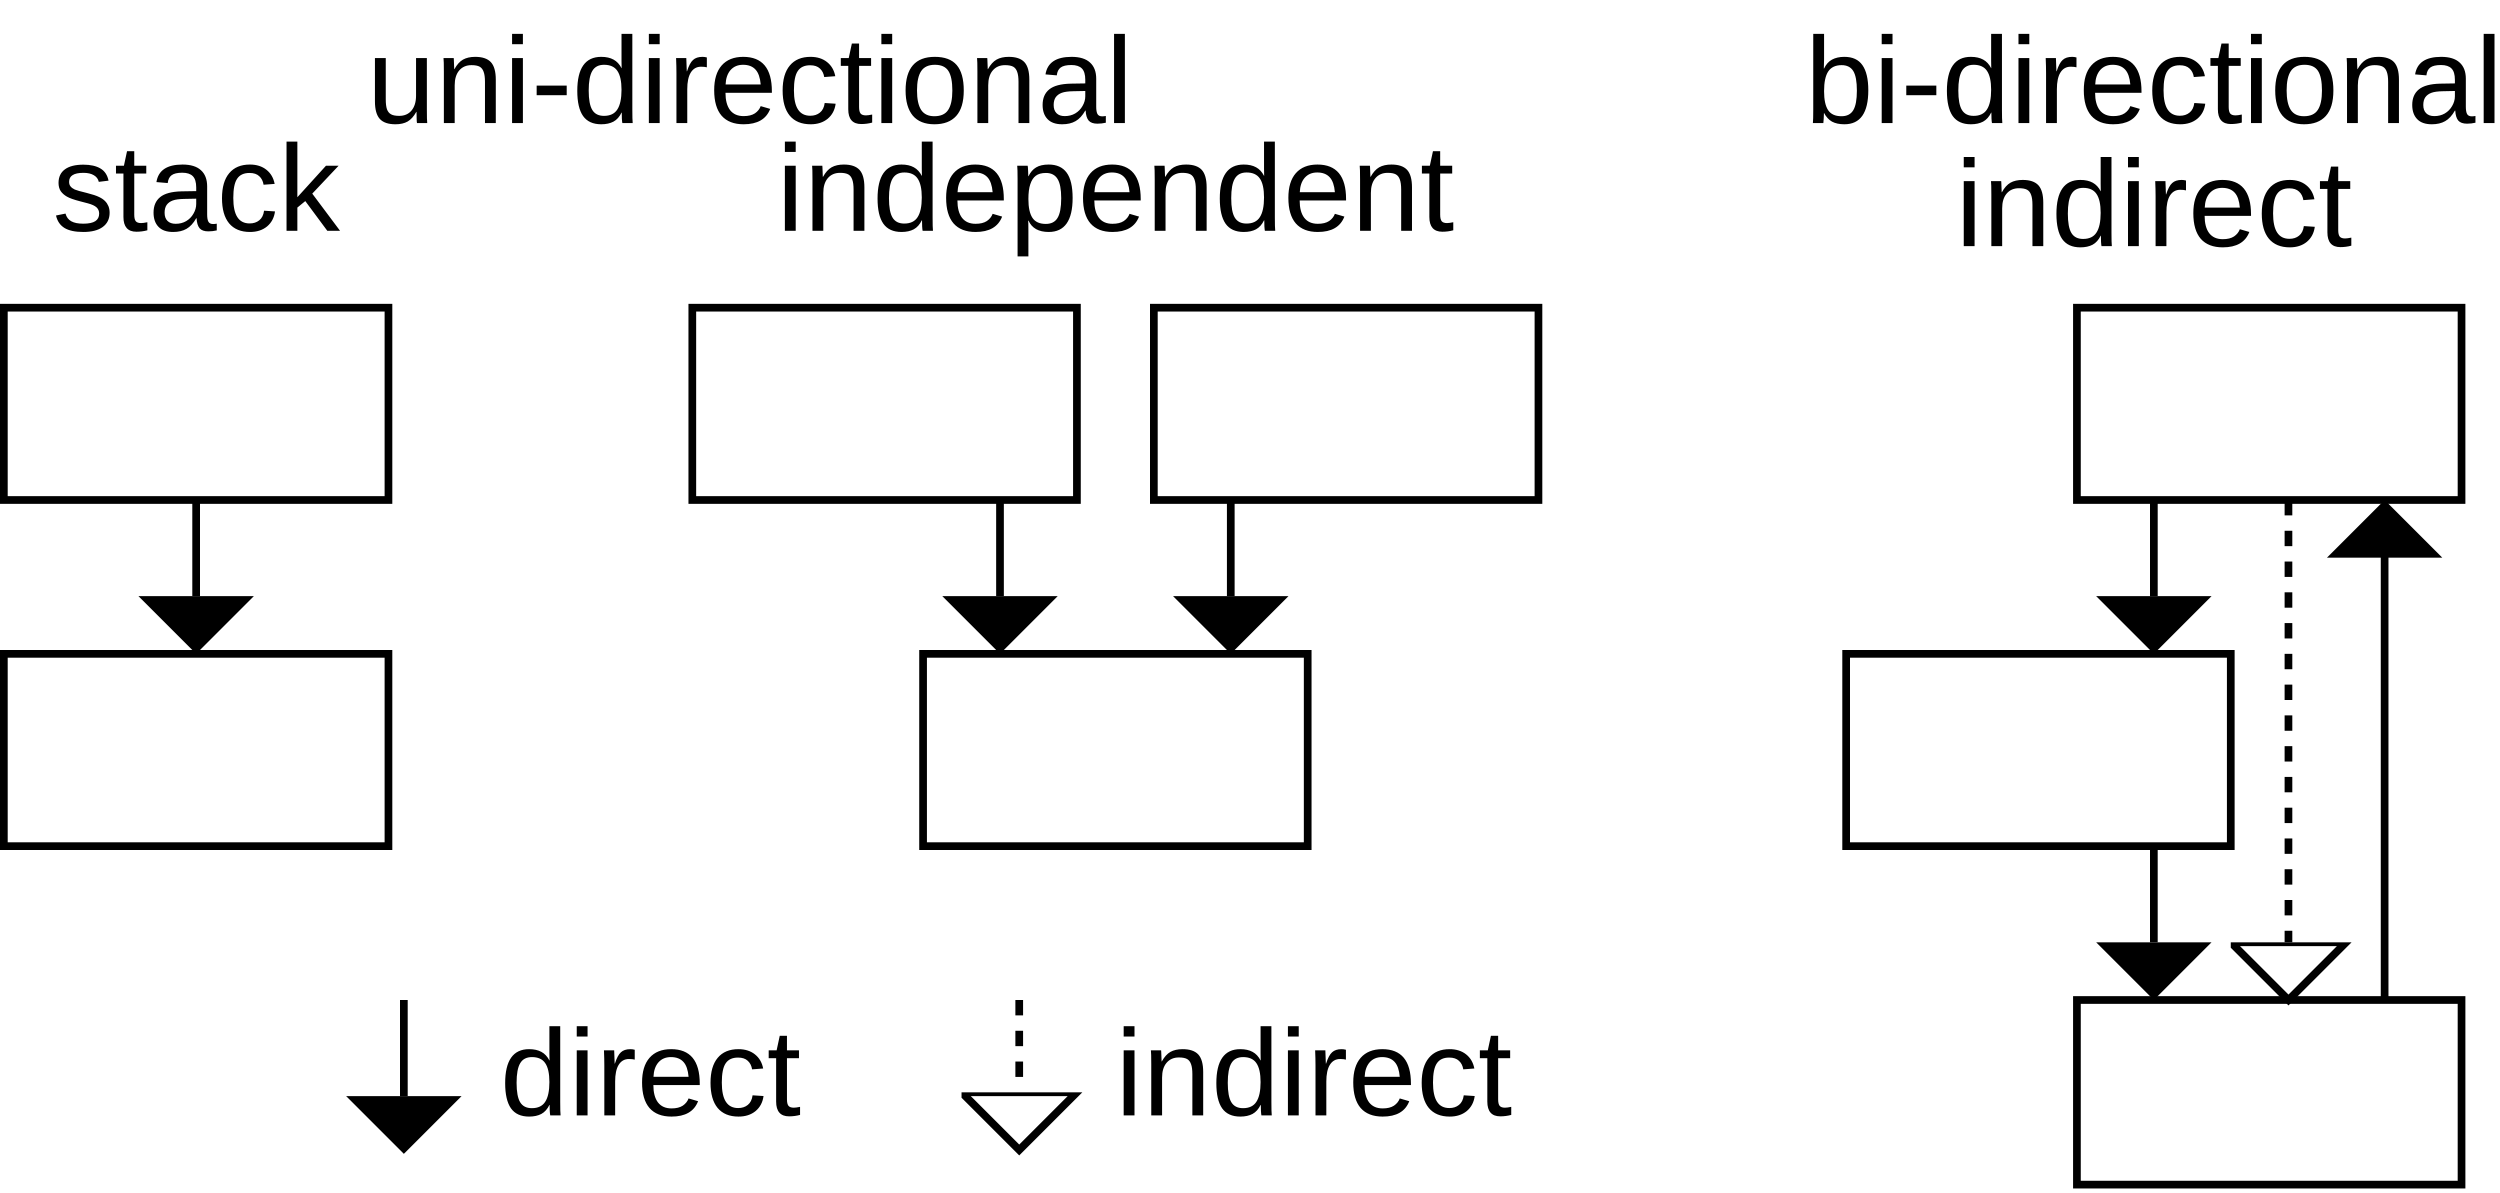
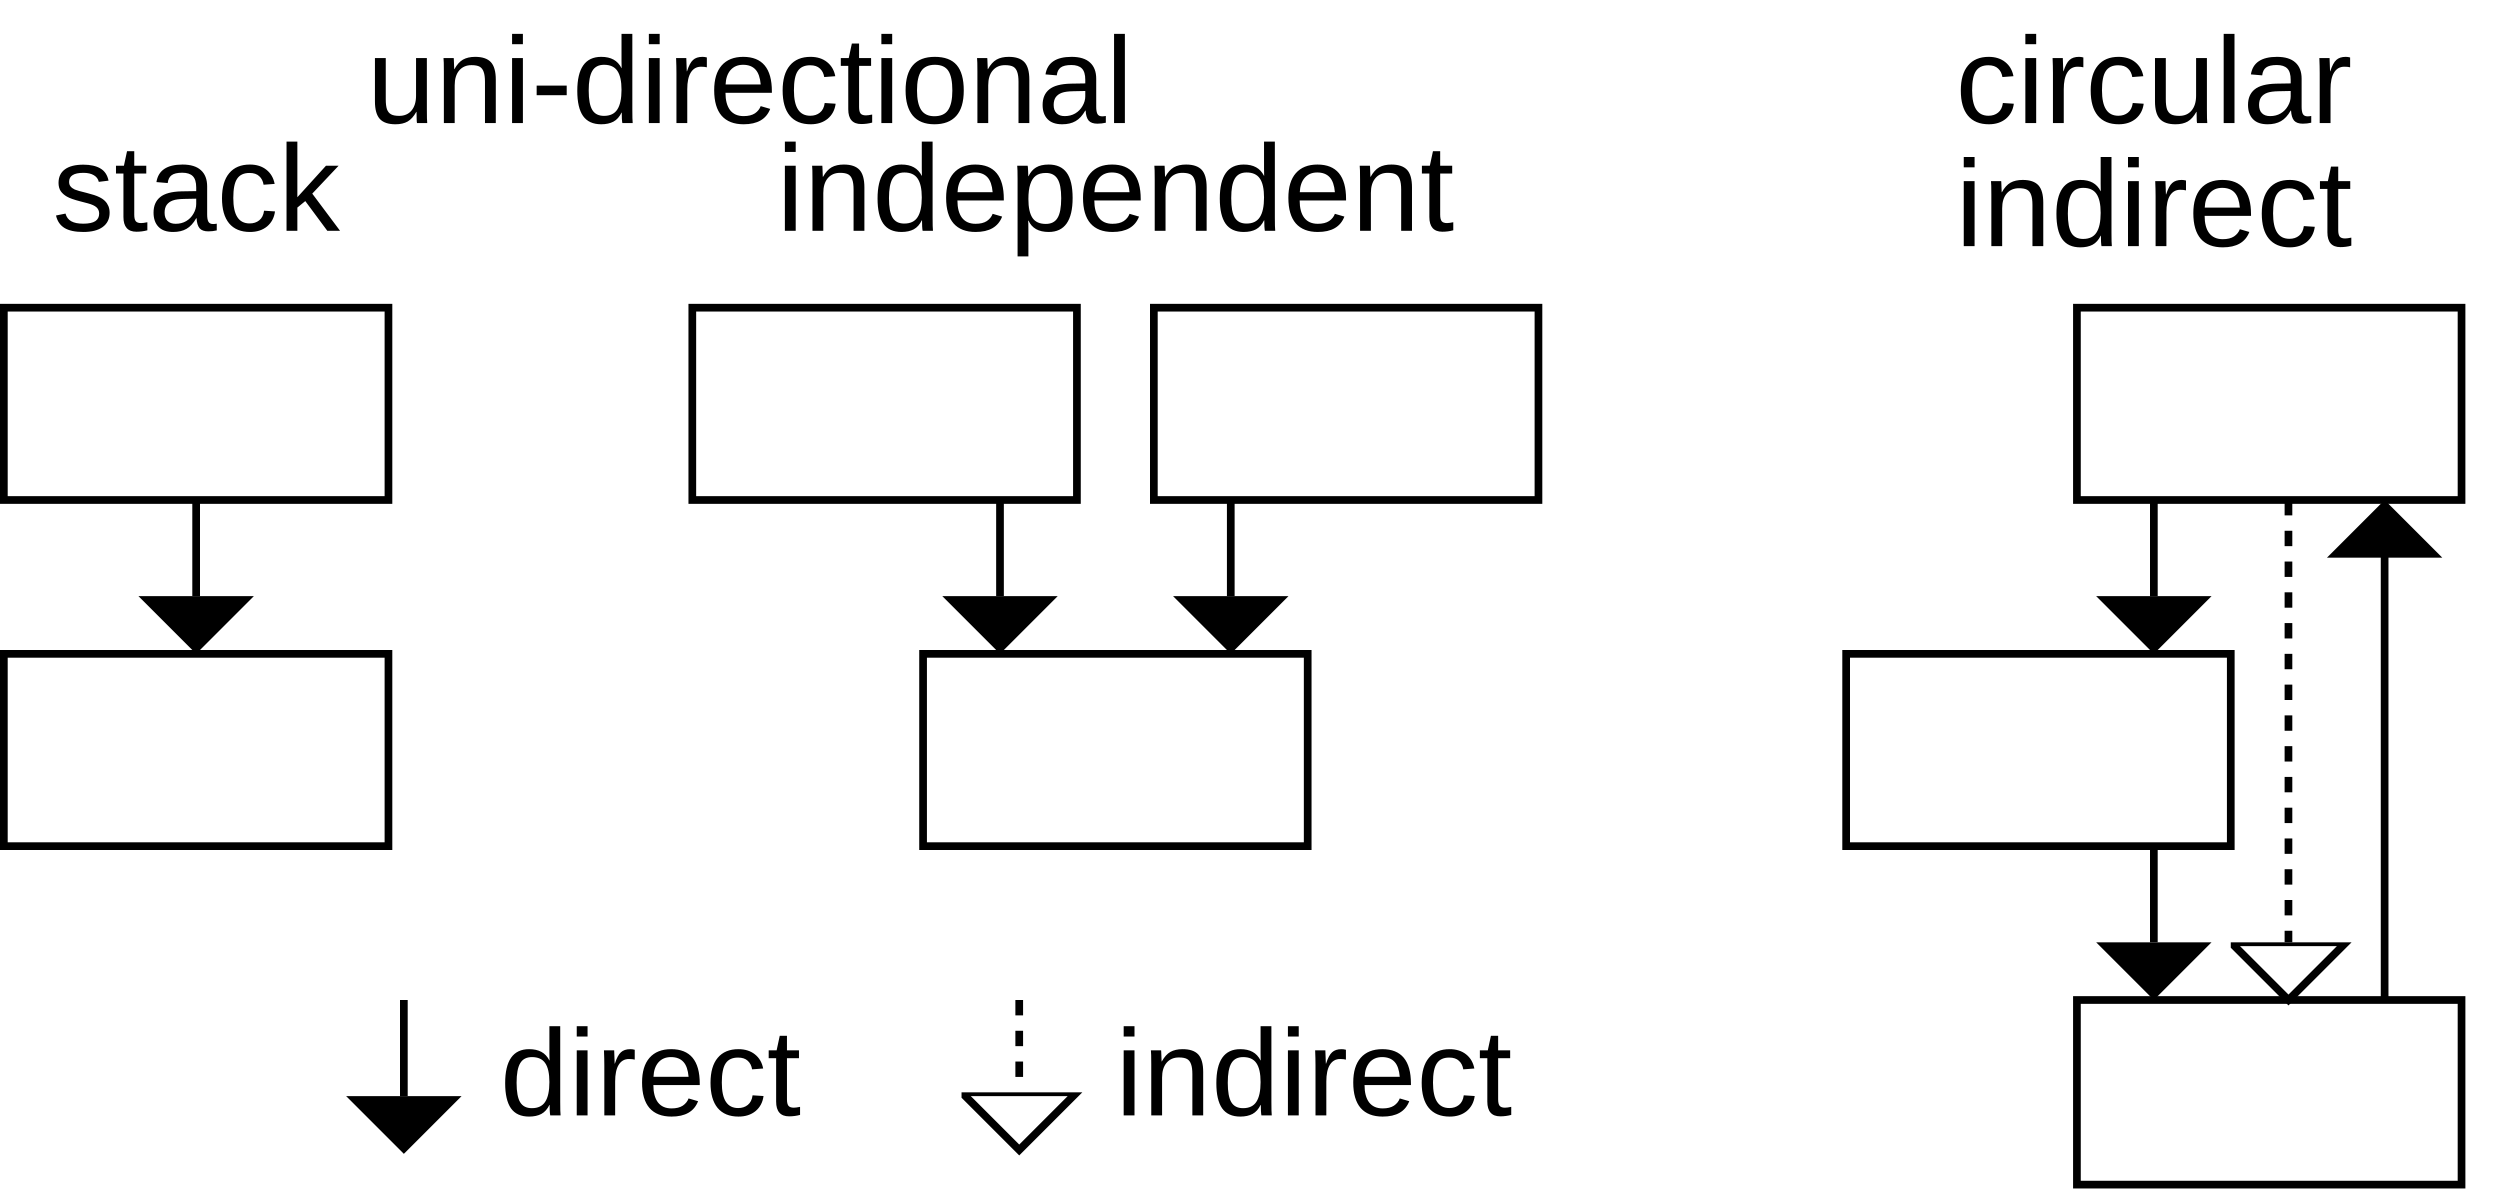
<svg xmlns="http://www.w3.org/2000/svg" height="155" width="325">
  <defs>
    <style>
		polyline,
		rect {
			fill: none;
			stroke: black;
		}

		text {
			font-family: arial, sans-serif;
			font-size: 16px;
			text-anchor: middle;
		}

		.key text {
			text-anchor: start;
		}

		.indirect polyline {
			stroke-dasharray: 2;
		}

		.indirect use {
			fill: transparent;
			stroke: black;
		}
	</style>
  </defs>
  <symbol id="arrow-head">
    <polygon points="0,0 15,0 7.5,7.5" />
  </symbol>
  <symbol id="down-arrow">
    <polyline points="7.5,0 7.5,12.5" />
    <use href="#arrow-head" x="0" y="12.5" />
  </symbol>
  <text x="97.5" y="16">uni-directional</text>
  <g transform="translate(0.5,30)">
    <text x="25">stack</text>
    <g transform="translate(0,10)">
      <rect height="25" width="50" />
      <use href="#down-arrow" x="17.5" y="25" />
      <rect height="25" width="50" y="45" />
    </g>
  </g>
  <g transform="translate(90, 30)">
    <text x="55">independent</text>
    <g transform="translate(0,10)">
      <rect height="25" width="50" />
      <use href="#down-arrow" x="32.5" y="25" />
      <rect height="25" width="50" x="60" />
      <use href="#down-arrow" x="62.5" y="25" />
      <rect height="25" width="50" x="30" y="45" />
    </g>
  </g>
  <g transform="translate(230,0)">
    <g transform="translate(50,0)">
-       <text y="16">bi-directional</text>
+       <text y="16">circular</text>
      <text y="32">indirect</text>
    </g>
    <g transform="translate(10,40)">
      <rect height="25" width="50" x="30" />
      <use href="#down-arrow" x="32.5" y="25" />
      <rect height="25" width="50" y="45" />
      <use href="#down-arrow" x="32.5" y="70" />
      <g class="indirect" transform="translate(50,0)">
        <polyline points="7.5,25 7.5,82.5" />
        <use href="#arrow-head" x="0" y="82.5" />
      </g>
      <rect height="24" width="50" x="30" y="90" />
      <polyline points="70,30.5 70,90" />
      <use href="#arrow-head" transform="translate(62.5, 25) rotate(180 7.5 3.75)" />
    </g>
  </g>
  <g class="key" transform="translate(45,130)">
    <use href="#down-arrow" x="0" y="0" />
    <text x="20" y="15">direct</text>
    <g class="indirect" transform="translate(80,0)">
      <polyline points="7.5,0 7.5,12" />
      <use href="#arrow-head" x="0" y="12" />
      <text x="20" y="15">indirect</text>
    </g>
  </g>
</svg>
